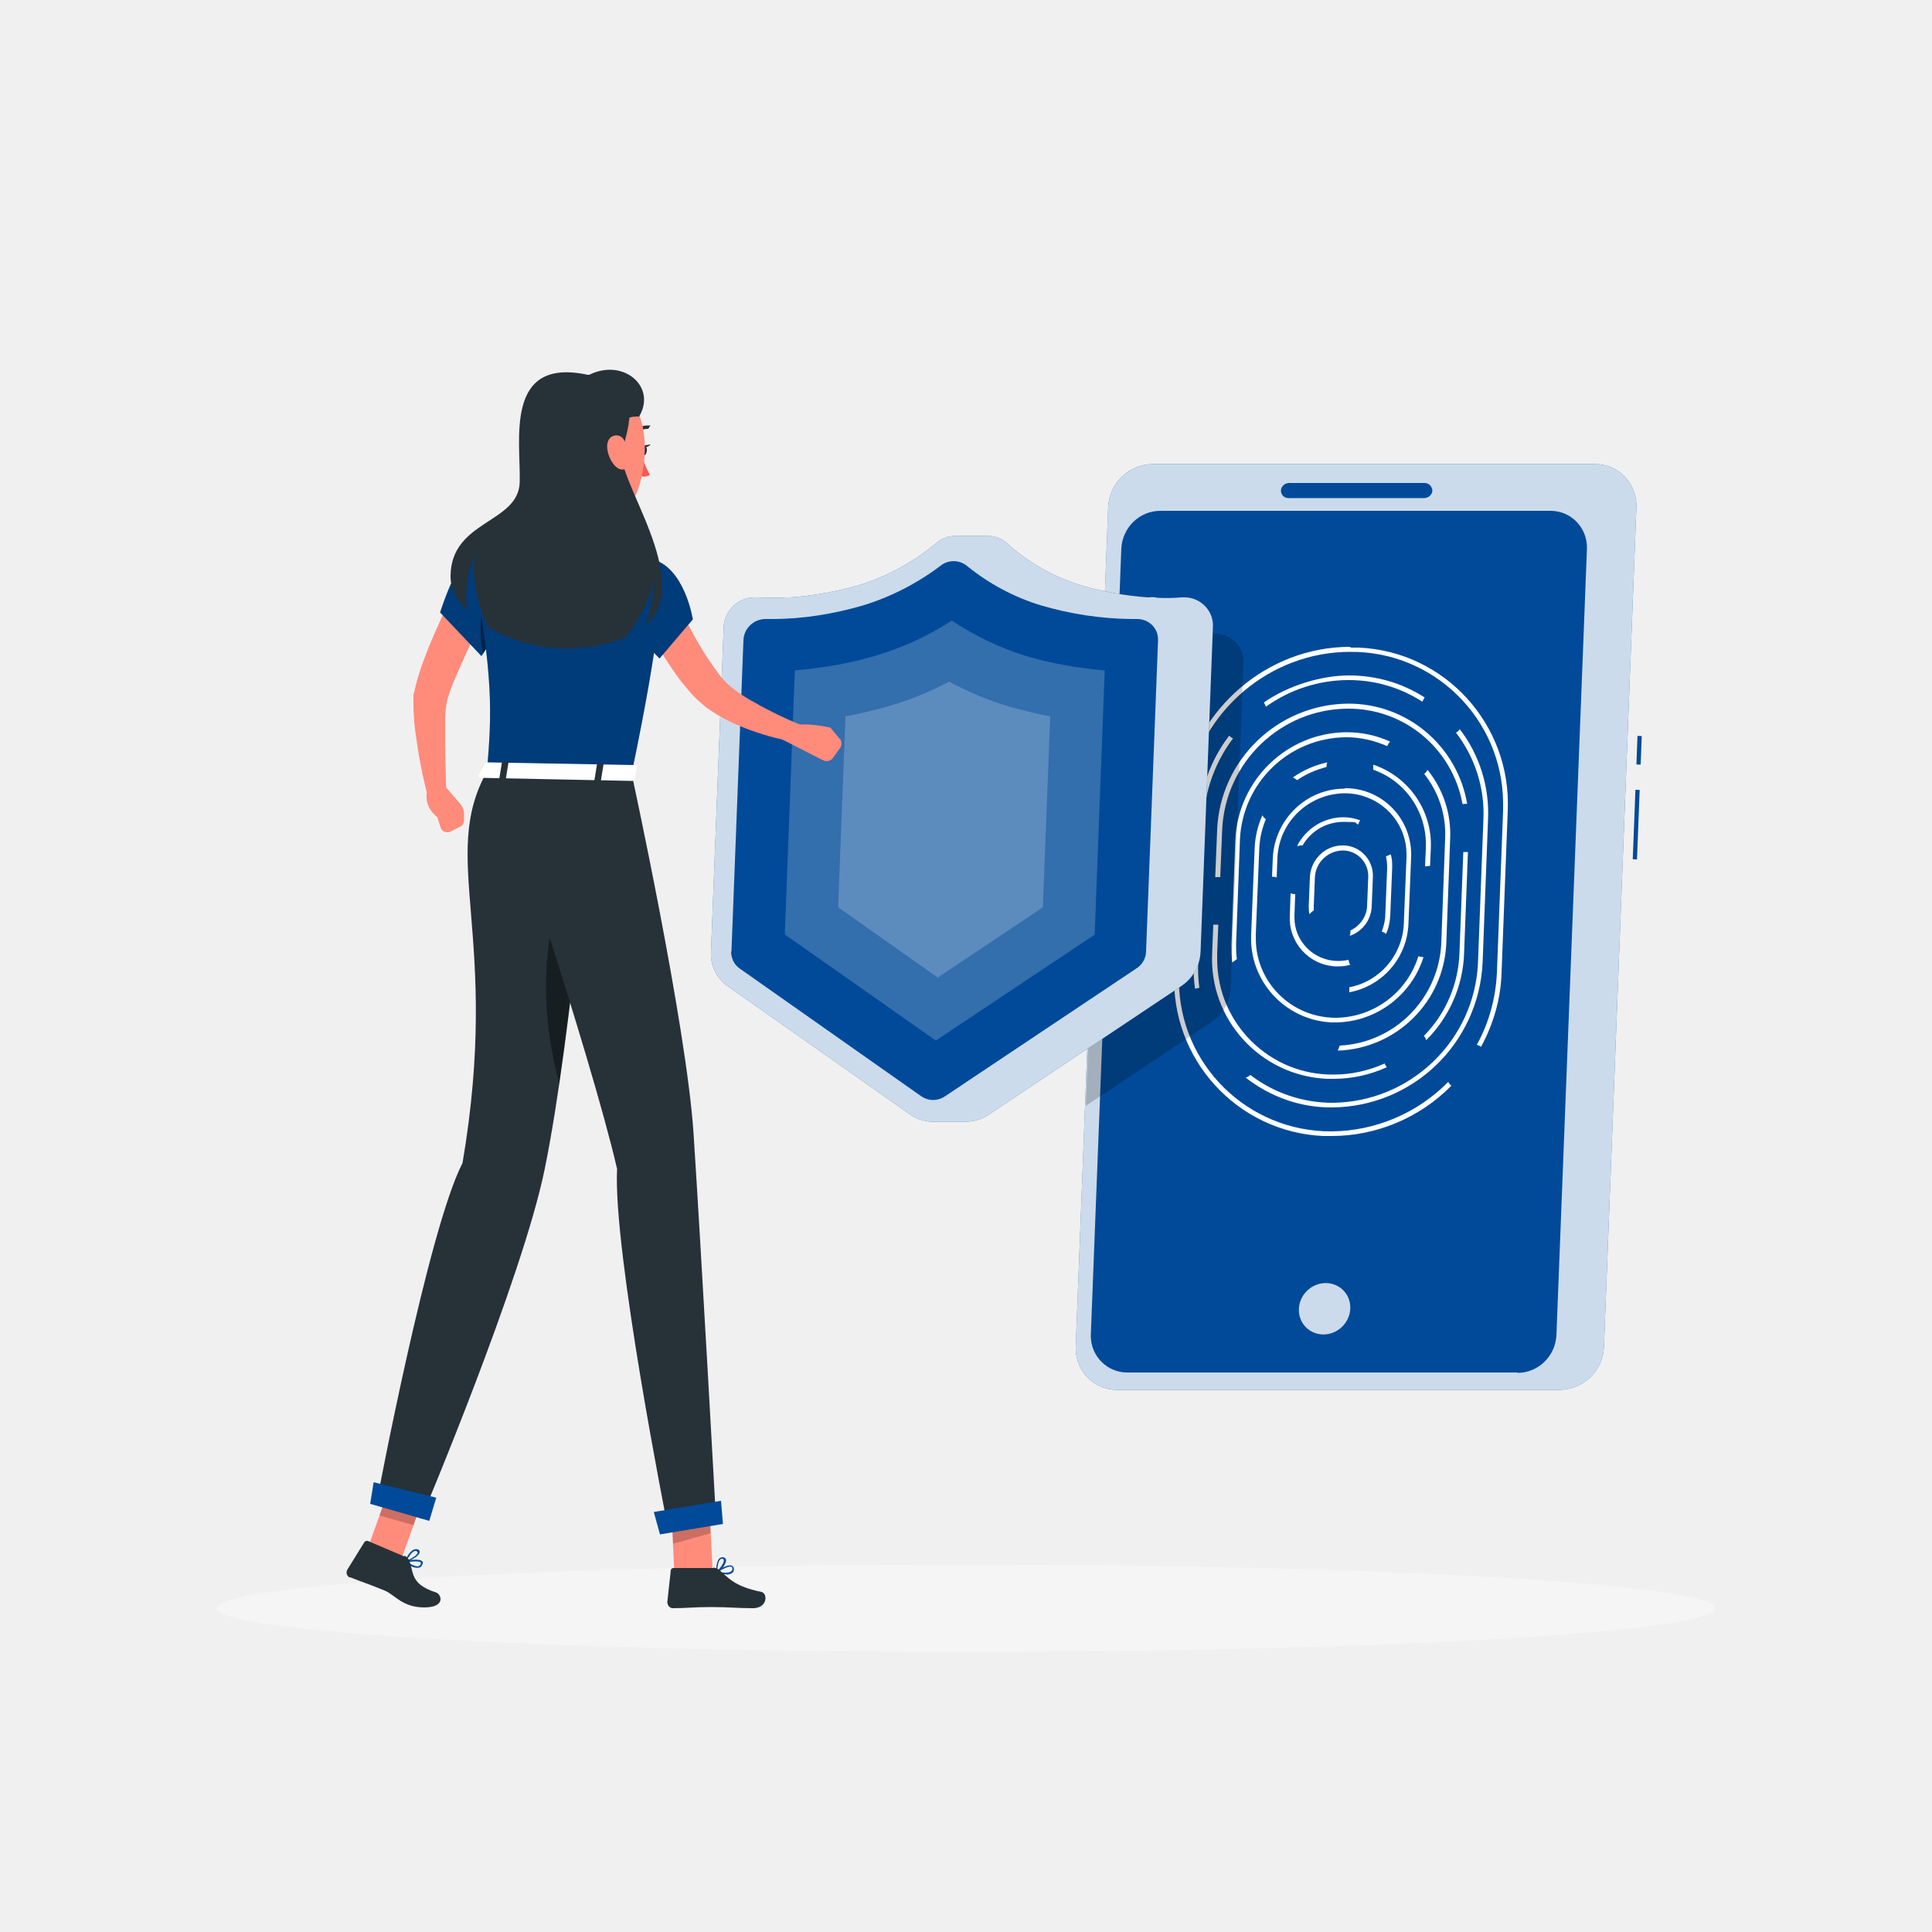
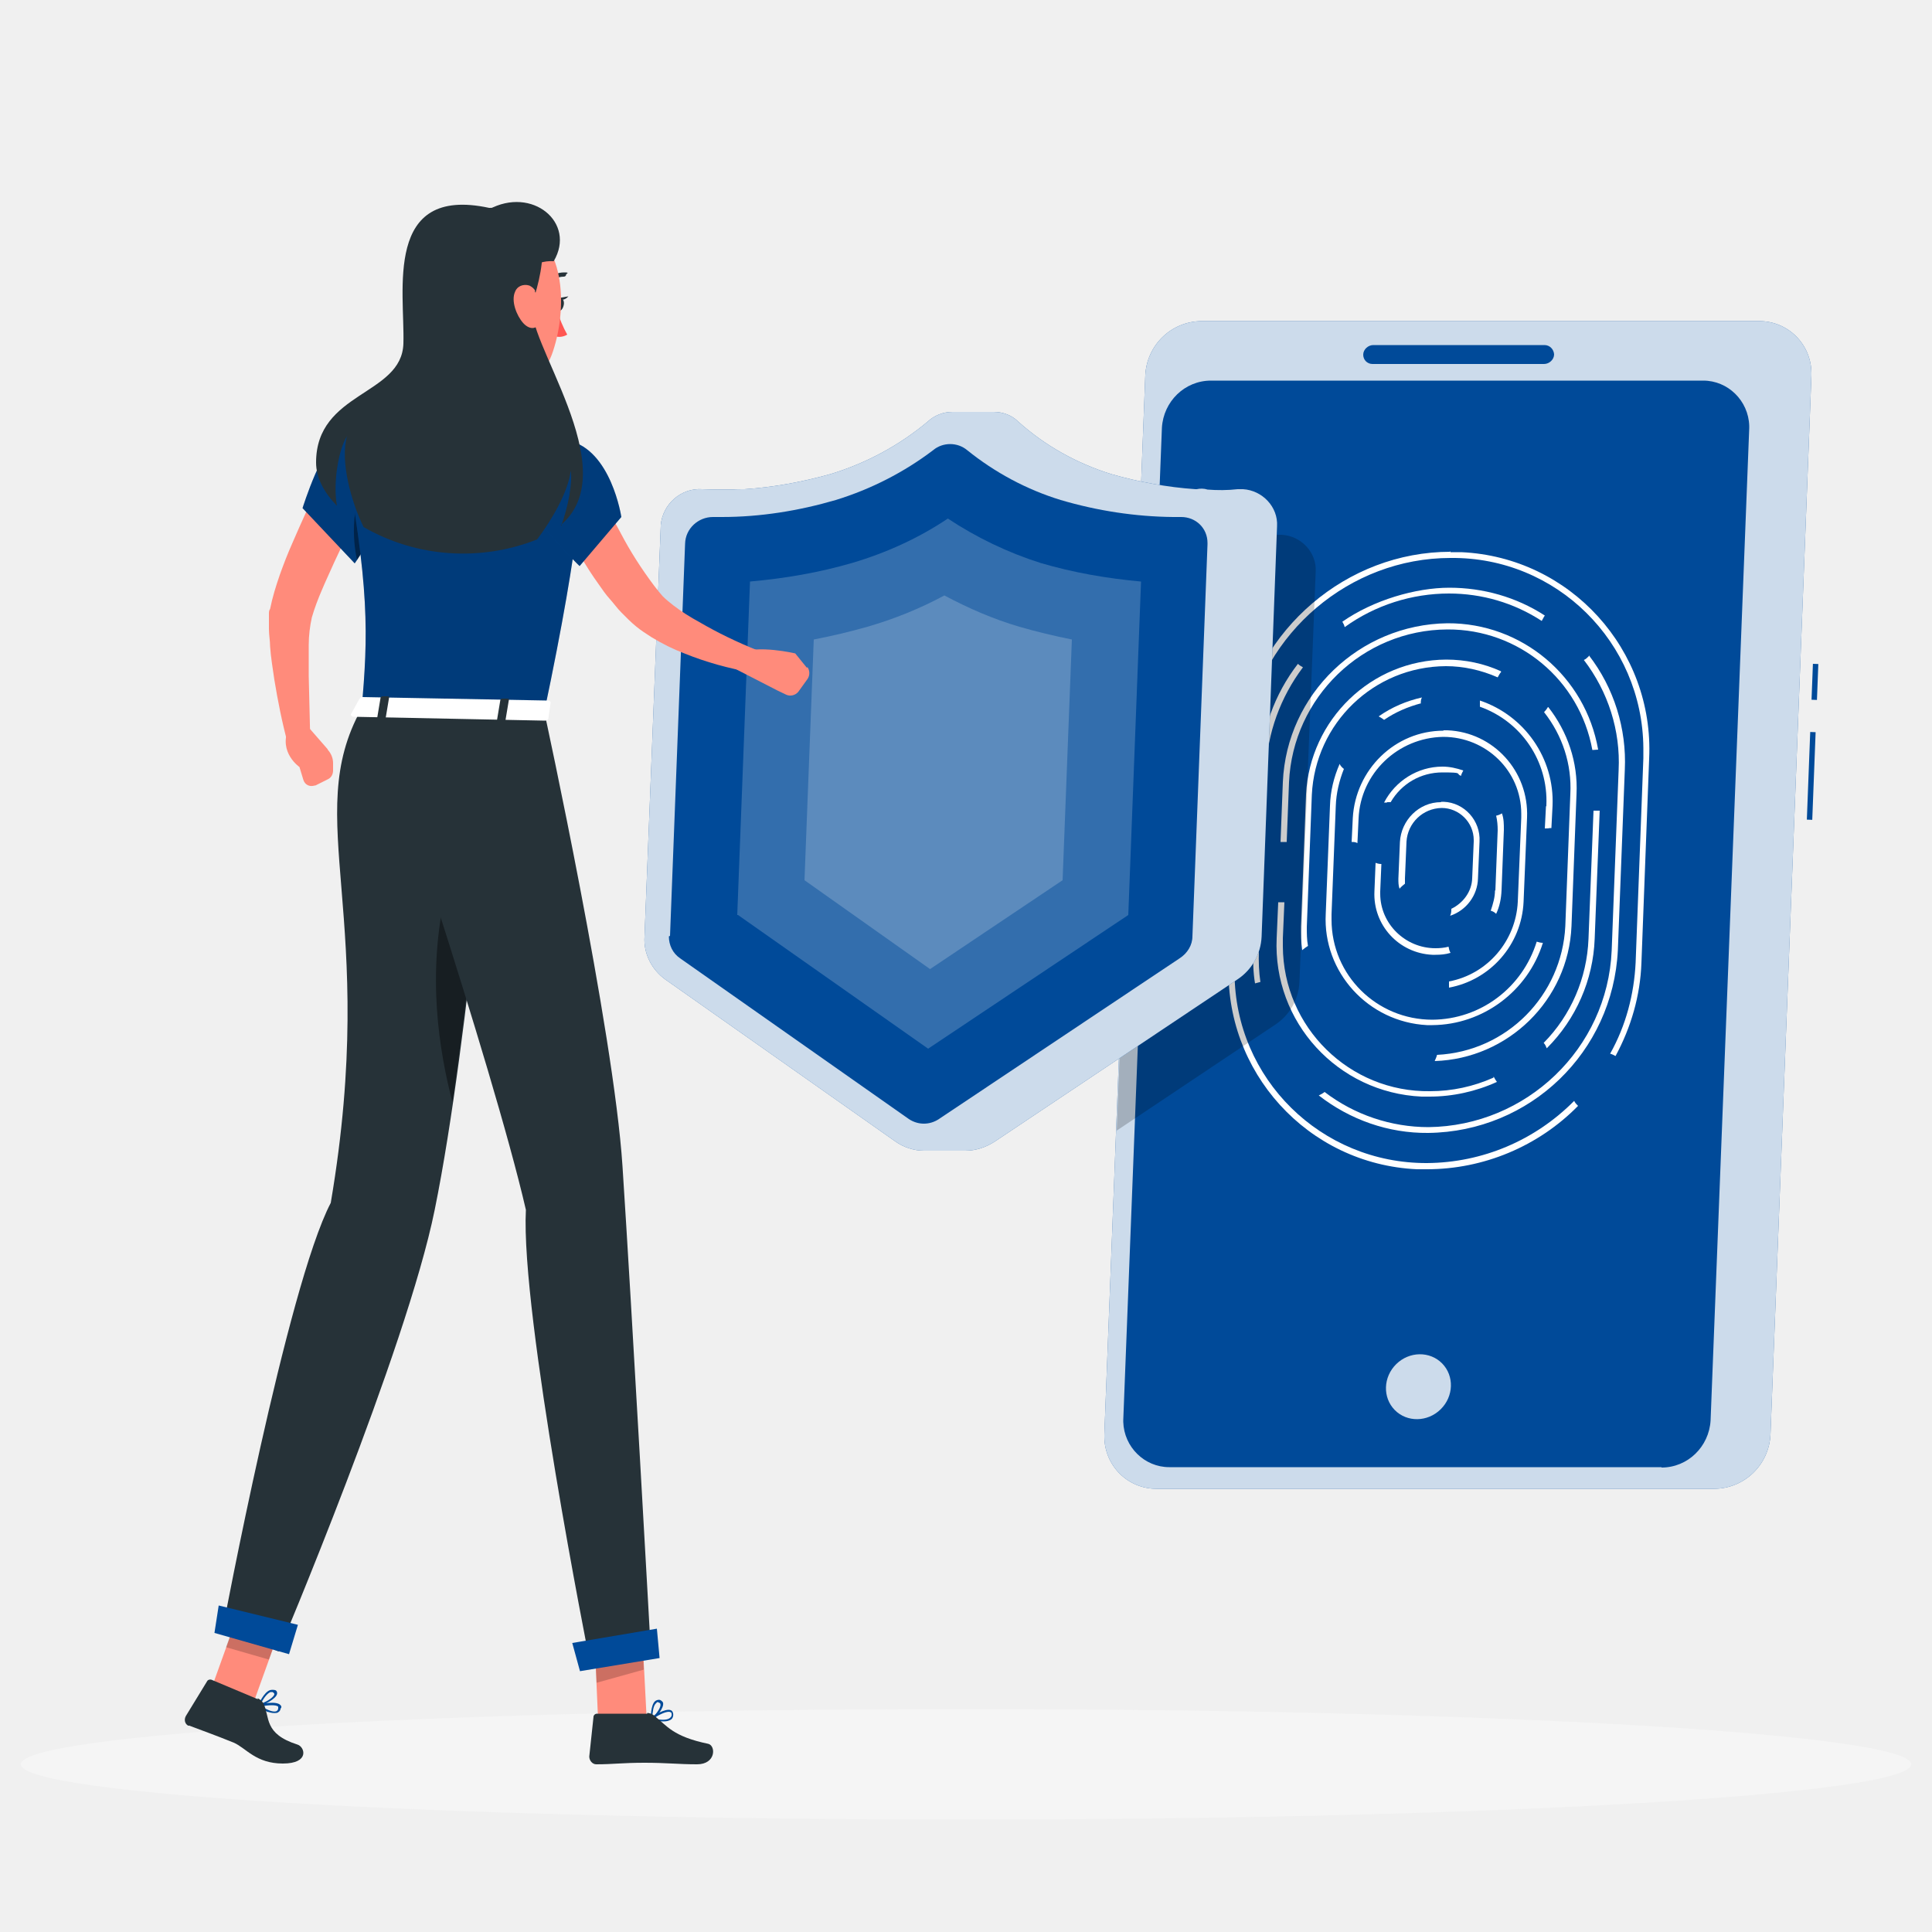
<svg xmlns="http://www.w3.org/2000/svg" id="Layer_1" version="1.1" viewBox="0 0 500 500">
  <defs>
    <style>
      .st0 {
        fill: #004a99;
      }

      .st1 {
        fill: #263238;
      }

      .st2, .st3, .st4 {
        fill: #fff;
      }

      .st5 {
        fill: #ff8b7b;
      }

      .st6 {
        opacity: .4;
      }

      .st6, .st7, .st3, .st4 {
        isolation: isolate;
      }

      .st7, .st3 {
        opacity: .2;
      }

      .st8 {
        fill: #f5f5f5;
      }

      .st9 {
        fill: #ff5652;
      }

      .st4 {
        opacity: .8;
      }
    </style>
  </defs>
  <g id="freepik--Shadow--inject-9">
-     <ellipse id="freepik--path--inject-9" class="st8" cx="250" cy="416.2" rx="193.9" ry="11.3" />
+     <ellipse id="freepik--path--inject-9" class="st8" cx="250" cy="456.6" rx="244.6" ry="14.3" />
  </g>
  <g id="freepik--Device--inject-9">
-     <path class="st0" d="M403.6,359.7h-114.5c-5.9,0-10.6-4.7-10.7-10.6v-.5l8.4-217.4c.3-6.2,5.3-11,11.5-11.1h114.5c5.9,0,10.6,4.7,10.7,10.6v.5l-8.4,217.4c-.3,6.2-5.3,11-11.5,11.1Z" />
-     <rect class="st0" x="414.5" y="212.9" width="18" height="1.1" transform="translate(193.9 628.4) rotate(-87.8)" />
-     <rect class="st0" x="420.5" y="193.6" width="7.4" height="1.1" transform="translate(213.9 610.6) rotate(-87.8)" />
-     <path class="st4" d="M403.6,359.7h-114.5c-5.9,0-10.6-4.7-10.7-10.6v-.5l8.4-217.4c.3-6.2,5.3-11,11.5-11.1h114.5c5.9,0,10.6,4.7,10.7,10.6v.5l-8.4,217.4c-.3,6.2-5.3,11-11.5,11.1Z" />
-     <path class="st0" d="M392.7,355.2h-101c-5.1,0-9.3-4.1-9.4-9.3v-.4l7.9-203.6c.3-5.4,4.7-9.7,10.1-9.7h101c5.1,0,9.3,4.1,9.4,9.3v.5l-7.9,203.6c-.3,5.4-4.7,9.7-10.1,9.7h0Z" />
-     <ellipse class="st4" cx="342.8" cy="338.7" rx="6.8" ry="6.5" transform="translate(-139.1 337.4) rotate(-44.5)" />
-     <path class="st2" d="M344.6,292.8h0c-21.7.1-39.4-17.3-39.5-39v-2.1l1.4-35.1h0c-.4,0-.8,0-1.2-.1l-1.4,35.2c-1,22.3,16.2,41.3,38.6,42.3h2.1c11.6,0,22.8-4.7,31-13-.3-.3-.6-.6-.8-1-8,8.1-18.8,12.7-30.2,12.8h0Z" />
-     <path class="st2" d="M349.4,167.4c-21.4,0-39.8,16-43.4,36.7h1.3c3.5-20,21.3-35.4,42.1-35.4,21.7-.2,39.4,17.3,39.6,39v2.1l-1.6,41.9c-.3,6.5-2,12.9-5.2,18.7.4.1.8.3,1.1.5,3.2-5.9,5.1-12.4,5.3-19.1l1.6-41.9c1-22.3-16.2-41.3-38.5-42.3h-2.2v-.2Z" />
-     <path class="st2" d="M349.1,176c6.7,0,13.3,1.9,19,5.6.2-.4.4-.8.6-1.1-5.9-3.8-12.7-5.7-19.6-5.7s-15.6,2.5-22,7c.2.4.4.7.5,1.1,6.3-4.5,13.8-6.9,21.4-6.9h.1Z" />
-     <path class="st2" d="M310.4,255.7c-.3-2.1-.4-4.3-.3-6.5l1.4-37c.3-7.6,3-15,7.6-21.1-.4-.2-.7-.4-1-.7-4.8,6.3-7.5,13.8-7.8,21.7l-1.4,37c0,2.3,0,4.5.4,6.8.4-.1.8-.2,1.2-.3h-.1Z" />
-     <path class="st2" d="M377.8,188.8c-.3.3-.6.6-1,.8,5,6.5,7.5,14.5,7.1,22.6l-1.4,37c-.9,20.1-17.5,36-37.6,36.2h0c-7.7,0-15.2-2.5-21.3-7.2-.4.3-.7.5-1.2.7,6.4,5,14.3,7.8,22.4,7.7,20.9-.2,37.9-16.6,38.9-37.5l1.4-37c.4-8.4-2.2-16.8-7.4-23.5v.2Z" />
-     <path class="st2" d="M315.8,226.9l.5-12.2c.8-17.4,15.1-31.2,32.5-31.3,14.6-.1,27.1,10.3,29.7,24.7.4,0,.8-.1,1.2-.1h0c-2.6-15-15.6-26-30.9-25.9-18.1.2-33,14.5-33.8,32.6l-.5,12.3h1.3,0Z" />
-     <path class="st2" d="M358.2,275.3c-4.1,1.8-8.5,2.8-13,2.8-16.5.2-30.1-13.1-30.2-29.7v-1.7l.3-7.4h-1.3l-.3,7.4c-.8,17.2,12.5,31.7,29.7,32.5h1.7c4.7,0,9.4-1,13.8-3-.2-.3-.5-.7-.6-1h-.1Z" />
-     <path class="st2" d="M379.2,220.5h-.5l-1,26.3c-.3,8-3.6,15.6-9.2,21.3.3.3.5.7.6,1.1,6-6,9.5-14,9.8-22.4l1-26.3h-.7,0Z" />
-     <path class="st2" d="M359.7,191.9c-3.5-1.6-7.3-2.4-11.2-2.4-15.4.1-28,12.3-28.8,27.7l-1,27.1c0,1.6,0,3.2.2,4.8.4-.3.8-.6,1.2-.9-.2-1.3-.2-2.6-.2-3.9l1-27.1c.7-14.7,12.7-26.3,27.5-26.4,3.6,0,7.2.8,10.6,2.3.2-.4.4-.8.7-1.1h0Z" />
-     <path class="st2" d="M369.4,199.3c-.2.4-.5.7-.8,1,3.8,4.8,5.7,10.7,5.4,16.8l-1,27.1c-.7,14.2-12,25.7-26.3,26.4-.1.4-.3.9-.5,1.3,15.1-.5,27.4-12.5,28.1-27.7l1-27.1c.3-6.5-1.8-12.8-5.8-17.8h-.1Z" />
-     <path class="st2" d="M343.3,198.6c0-.4,0-.9.2-1.3-3.2.7-6.2,2-8.9,3.9.4.2.7.4,1.1.7,2.3-1.6,4.9-2.7,7.6-3.4h0Z" />
-     <path class="st2" d="M367.1,247.4c-2.9,9.4-11.5,15.9-21.4,16-11.4,0-20.7-9.1-20.7-20.5v-1.1l.9-22.2c.1-2.6.7-5.2,1.7-7.6-.4-.3-.7-.6-.9-1-1.2,2.7-1.9,5.6-2,8.6l-.9,22.2c-.6,12,8.7,22.2,20.8,22.8h1.1c10.4-.1,19.6-7,22.7-16.9-.4,0-.8-.1-1.3-.2h0Z" />
-     <path class="st2" d="M369,219.6l-.2,4.6c.3,0,.7,0,1-.1h.3l.2-4.6c.4-9.7-5.7-18.5-14.9-21.6v1.3c8.5,3,14,11.2,13.6,20.2v.2Z" />
-     <path class="st2" d="M348,204.1c-10,0-18.1,8-18.6,17.9l-.2,4.9c.4,0,.8,0,1.2.2l.2-5.1c.4-9.3,8.1-16.6,17.4-16.7,8.8,0,16,7,16,15.8v.8l-.7,17.3c-.4,8-6.2,14.8-14.1,16.3v1.3c8.6-1.6,14.9-8.9,15.3-17.6l.7-17.3c.4-9.5-6.9-17.5-16.3-17.9h-.9Z" />
-     <path class="st2" d="M336.3,218.8h.8c2.2-3.8,6.2-6.1,10.6-6.1s2.6.2,3.8.7c.1-.4.3-.8.5-1.1-1.4-.5-2.8-.8-4.3-.8-5.1,0-9.7,2.9-12,7.4h.6Z" />
-     <path class="st2" d="M358.5,236.9c0,1.4-.4,2.8-.9,4.2.4.1.8.3,1.1.6.7-1.5,1-3.1,1.1-4.8l.5-12.4c0-1.2,0-2.3-.4-3.4-.4.2-.8.4-1.2.5.2,1,.3,2,.3,3l-.5,12.4h0Z" />
-     <path class="st2" d="M349,248.4c-.9.2-1.8.3-2.7.3-6.2,0-11.3-5-11.3-11.2v-.5l.2-5.6c-.4,0-.8-.1-1.2-.2l-.2,5.9c-.3,6.9,5,12.7,11.9,13h.6c1,0,2.1-.1,3.1-.4-.2-.4-.3-.8-.4-1.2h0Z" />
-     <path class="st2" d="M347.4,218.8c-4.5,0-8.2,3.7-8.4,8.2l-.3,7.5c0,.7,0,1.4.2,2.1.3-.4.7-.7,1.1-1v-1.1l.3-7.5c.2-3.8,3.3-6.8,7.2-6.9,3.6,0,6.6,2.9,6.6,6.6v.3l-.3,7.5c-.1,2.7-1.8,5.1-4.3,6.3,0,.5,0,.9-.2,1.4,3.3-1.1,5.6-4.2,5.7-7.7l.3-7.5c.2-4.3-3.1-8-7.4-8.2h-.5Z" />
-     <path class="st0" d="M368.5,128.9h-35.1c-1.1,0-1.9-.9-1.9-1.9h0c0-1.1,1-2,2.1-2h35.1c1.1,0,1.9.9,2,1.9h0c0,1.1-1,2-2.1,2h-.1Z" />
+     <path class="st0" d="M443.7,385.3h-144.4c-7.4,0-13.4-5.9-13.5-13.4v-.6l10.6-274.2c.4-7.8,6.7-13.9,14.5-14h144.4c7.4,0,13.4,5.9,13.5,13.4v.6l-10.6,274.2c-.4,7.8-6.7,13.9-14.5,14Z" />
+     <rect class="st0" x="457.4" y="200.1" width="22.7" height="1.4" transform="translate(250.1 661.5) rotate(-87.8)" />
+     <rect class="st0" x="465.1" y="175.8" width="9.3" height="1.4" transform="translate(275.3 639.1) rotate(-87.8)" />
+     <path class="st4" d="M443.7,385.3h-144.4c-7.4,0-13.4-5.9-13.5-13.4v-.6l10.6-274.2c.4-7.8,6.7-13.9,14.5-14h144.4c7.4,0,13.4,5.9,13.5,13.4v.6l-10.6,274.2c-.4,7.8-6.7,13.9-14.5,14Z" />
+     <path class="st0" d="M430,379.7h-127.4c-6.4,0-11.7-5.2-11.9-11.7v-.5l10-256.8c.4-6.8,5.9-12.2,12.7-12.2h127.4c6.4,0,11.7,5.2,11.9,11.7v.6l-10,256.8c-.4,6.8-5.9,12.2-12.7,12.2h0Z" />
+     <ellipse class="st4" cx="367.1" cy="358.9" rx="8.6" ry="8.2" transform="translate(-146.3 360.2) rotate(-44.5)" />
+     <path class="st2" d="M369.3,301h0c-27.4.1-49.7-21.8-49.8-49.2v-2.6l1.8-44.3h0c-.5,0-1,0-1.5-.1l-1.8,44.4c-1.3,28.1,20.4,52.1,48.7,53.4h2.6c14.6,0,28.8-5.9,39.1-16.4-.4-.4-.8-.8-1-1.3-10.1,10.2-23.7,16-38.1,16.1h0Z" />
+     <path class="st2" d="M375.4,142.8c-27,0-50.2,20.2-54.7,46.3h1.6c4.4-25.2,26.9-44.7,53.1-44.7,27.4-.3,49.7,21.8,49.9,49.2v2.6l-2,52.9c-.4,8.2-2.5,16.3-6.6,23.6.5.1,1,.4,1.4.6,4-7.4,6.4-15.6,6.7-24.1l2-52.9c1.3-28.1-20.4-52.1-48.6-53.4h-2.8v-.3h-.1Z" />
+     <path class="st2" d="M375,153.6c8.5,0,16.8,2.4,24,7.1.3-.5.5-1,.8-1.4-7.4-4.8-16-7.2-24.7-7.2s-19.7,3.2-27.7,8.8c.3.5.5.9.6,1.4,7.9-5.7,17.4-8.7,27-8.7h.1Z" />
+     <path class="st2" d="M326.2,254.2c-.4-2.6-.5-5.4-.4-8.2l1.8-46.7c.4-9.6,3.8-18.9,9.6-26.6-.5-.3-.9-.5-1.3-.9-6.1,7.9-9.5,17.4-9.8,27.4l-1.8,46.7c0,2.9,0,5.7.5,8.6.5-.1,1-.3,1.5-.4h-.1Z" />
+     <path class="st2" d="M411.2,169.8c-.4.4-.8.8-1.3,1,6.3,8.2,9.5,18.3,9,28.5l-1.8,46.7c-1.1,25.4-22.1,45.4-47.4,45.7h0c-9.7,0-19.2-3.2-26.9-9.1-.5.4-.9.6-1.5.9,8.1,6.3,18,9.8,28.3,9.7,26.4-.3,47.8-20.9,49.1-47.3l1.8-46.7c.5-10.6-2.8-21.2-9.3-29.6v.3h.1Z" />
+     <path class="st2" d="M333,217.8l.6-15.4c1-21.9,19-39.4,41-39.5,18.4-.1,34.2,13,37.5,31.2.5,0,1-.1,1.5-.1h0c-3.3-18.9-19.7-32.8-39-32.7-22.8.3-41.6,18.3-42.6,41.1l-.6,15.5h1.6,0Z" />
+     <path class="st2" d="M386.5,278.9c-5.2,2.3-10.7,3.5-16.4,3.5-20.8.3-38-16.5-38.1-37.5v-2.1l.4-9.3h-1.6l-.4,9.3c-1,21.7,15.8,40,37.5,41h2.1c5.9,0,11.9-1.3,17.4-3.8-.3-.4-.6-.9-.8-1.3h-.1Z" />
+     <path class="st2" d="M413,209.8h-.6l-1.3,33.2c-.4,10.1-4.5,19.7-11.6,26.9.4.4.6.9.8,1.4,7.6-7.6,12-17.7,12.4-28.3l1.3-33.2h-.9,0Z" />
+     <path class="st2" d="M388.4,173.7c-4.4-2-9.2-3-14.1-3-19.4.1-35.3,15.5-36.3,34.9l-1.3,34.2c0,2,0,4,.3,6.1.5-.4,1-.8,1.5-1.1-.3-1.6-.3-3.3-.3-4.9l1.3-34.2c.9-18.5,16-33.2,34.7-33.3,4.5,0,9.1,1,13.4,2.9.3-.5.5-1,.9-1.4h0Z" />
+     <path class="st2" d="M400.6,183c-.3.5-.6.9-1,1.3,4.8,6.1,7.2,13.5,6.8,21.2l-1.3,34.2c-.9,17.9-15.1,32.4-33.2,33.3-.1.5-.4,1.1-.6,1.6,19-.6,34.6-15.8,35.4-34.9l1.3-34.2c.4-8.2-2.3-16.1-7.3-22.5h-.1Z" />
+     <path class="st2" d="M367.7,182.1c0-.5,0-1.1.3-1.6-4,.9-7.8,2.5-11.2,4.9.5.3.9.5,1.4.9,2.9-2,6.2-3.4,9.6-4.3h0Z" />
+     <path class="st2" d="M397.7,243.7c-3.7,11.9-14.5,20.1-27,20.2-14.4,0-26.1-11.5-26.1-25.9v-1.4l1.1-28c.1-3.3.9-6.6,2.1-9.6-.5-.4-.9-.8-1.1-1.3-1.5,3.4-2.4,7.1-2.5,10.8l-1.1,28c-.8,15.1,11,28,26.2,28.8h1.4c13.1-.1,24.7-8.8,28.6-21.3-.5,0-1-.1-1.6-.3h0Z" />
+     <path class="st2" d="M400.1,208.6l-.3,5.8c.4,0,.9,0,1.3-.1h.4l.3-5.8c.5-12.2-7.2-23.3-18.8-27.2v1.6c10.7,3.8,17.7,14.1,17.2,25.5v.3h0Z" />
+     <path class="st2" d="M373.6,189.1c-12.6,0-22.8,10.1-23.5,22.6l-.3,6.2c.5,0,1,0,1.5.3l.3-6.4c.5-11.7,10.2-20.9,21.9-21.1,11.1,0,20.2,8.8,20.2,19.9v1l-.9,21.8c-.5,10.1-7.8,18.7-17.8,20.6v1.6c10.8-2,18.8-11.2,19.3-22.2l.9-21.8c.5-12-8.7-22.1-20.6-22.6h-1.1Z" />
+     <path class="st2" d="M358.9,207.6h1c2.8-4.8,7.8-7.7,13.4-7.7s3.3.3,4.8.9c.1-.5.4-1,.6-1.4-1.8-.6-3.5-1-5.4-1-6.4,0-12.2,3.7-15.1,9.3h.8Z" />
+     <path class="st2" d="M386.9,230.4c0,1.8-.5,3.5-1.1,5.3.5.1,1,.4,1.4.8.9-1.9,1.3-3.9,1.4-6.1l.6-15.6c0-1.5,0-2.9-.5-4.3-.5.3-1,.5-1.5.6.3,1.3.4,2.5.4,3.8l-.6,15.6h0Z" />
+     <path class="st2" d="M374.9,245c-1.1.3-2.3.4-3.4.4-7.8,0-14.3-6.3-14.3-14.1v-.6l.3-7.1c-.5,0-1-.1-1.5-.3l-.3,7.4c-.4,8.7,6.3,16,15,16.4h.8c1.3,0,2.6-.1,3.9-.5-.3-.5-.4-1-.5-1.5h0Z" />
+     <path class="st2" d="M372.9,207.6c-5.7,0-10.3,4.7-10.6,10.3l-.4,9.5c0,.9,0,1.8.3,2.6.4-.5.9-.9,1.4-1.3v-1.4l.4-9.5c.3-4.8,4.2-8.6,9.1-8.7,4.5,0,8.3,3.7,8.3,8.3v.4l-.4,9.5c-.1,3.4-2.3,6.4-5.4,7.9,0,.6,0,1.1-.3,1.8,4.2-1.4,7.1-5.3,7.2-9.7l.4-9.5c.3-5.4-3.9-10.1-9.3-10.3h-.6Z" />
+     <path class="st0" d="M399.5,94.2h-44.3c-1.4,0-2.4-1.1-2.4-2.4h0c0-1.4,1.3-2.5,2.6-2.5h44.3c1.4,0,2.4,1.1,2.5,2.4h0c0,1.4-1.3,2.5-2.6,2.5h-.1Z" />
  </g>
  <g id="freepik--Shield--inject-9">
-     <path class="st7" d="M313.6,164c-2.1.2-4.2.2-6.2.1-.7-.2-1.5-.2-2.2-.1h-.2c-5.9-.4-11.7-1.5-17.3-3.1-.6-.2-1.2-.4-1.8-.6l-4.9,125.9,32.5-21.7c3-2,4.8-5.2,5-8.8l3.3-84.1c.2-4-2.9-7.4-7-7.6h-1.2Z" />
-     <path class="st0" d="M305.7,154.6c-2.1.2-4.2.2-6.2.1-.7-.2-1.5-.2-2.2-.1h-.2c-5.9-.4-11.7-1.5-17.3-3.1-7.1-2.2-13.6-5.9-19.1-10.8-1.3-1.3-3.1-2-5-2h-8.5c-1.9,0-3.7.7-5.1,2-5.9,4.9-12.7,8.6-20,10.8-5.7,1.6-11.6,2.7-17.6,3.1h-.2c-.8,0-1.5,0-2.2.1-2.1,0-4.2,0-6.2-.1-4.4-.3-8.2,3-8.6,7.4v.2l-3.3,84.2c-.2,3.5,1.5,6.8,4.3,8.8l47.2,33.2c1.7,1.2,3.8,1.9,5.9,1.9h8.5c2.2,0,4.3-.7,6.1-1.9l49.7-33.2c3-2,4.8-5.2,5-8.8l3.2-84.2c.2-4-3-7.4-7-7.6h-1.2Z" />
-     <path class="st4" d="M305.7,154.6c-2.1.2-4.2.2-6.2.1-.7-.2-1.5-.2-2.2-.1h-.2c-5.9-.4-11.7-1.5-17.3-3.1-7.1-2.2-13.6-5.9-19.1-10.8-1.3-1.3-3.1-2-5-2h-8.5c-1.9,0-3.7.7-5.1,2-5.9,4.9-12.7,8.6-20,10.8-5.7,1.6-11.6,2.7-17.6,3.1h-.2c-.8,0-1.5,0-2.2.1-2.1,0-4.2,0-6.2-.1-4.4-.3-8.2,3-8.6,7.4v.2l-3.3,84.2c-.2,3.5,1.5,6.8,4.3,8.8l47.2,33.2c1.7,1.2,3.8,1.9,5.9,1.9h8.5c2.2,0,4.3-.7,6.1-1.9l49.7-33.2c3-2,4.8-5.2,5-8.8l3.2-84.2c.2-4-3-7.4-7-7.6h-1.2Z" />
-     <path class="st0" d="M189.3,246.2l3.1-80.5c.1-3.1,2.7-5.5,5.7-5.5h1.8c7.9,0,15.8-1.3,23.4-3.5,7.2-2.2,14-5.7,20-10.2,2-1.7,5-1.7,7,0,5.7,4.6,12.2,8.1,19.2,10.2,7.5,2.2,15.3,3.4,23.1,3.5h1.7c3,0,5.4,2.3,5.4,5.3v.3l-3.1,80.4c0,1.8-1,3.5-2.6,4.5l-49.4,33c-1.9,1.3-4.3,1.3-6.2,0l-46.9-33c-1.5-1-2.3-2.7-2.3-4.5h.1Z" />
-     <path class="st3" d="M203.1,241.9l2.6-68.4c7.1-.6,14.1-1.8,20.9-3.8,7-2.1,13.6-5.1,19.7-9.1,5.9,3.9,12.3,7,19,9.1,6.7,2,13.6,3.2,20.6,3.8l-2.6,68.4-41.1,27.4-39-27.4h0Z" />
-     <path class="st3" d="M216.9,234.8l1.9-49.4c3.7-.7,7.4-1.6,11-2.6,5.5-1.6,10.8-3.7,15.8-6.4,4.9,2.6,10,4.8,15.4,6.4,3.6,1,7.2,1.9,10.8,2.6l-1.9,49.4-27.2,18.2-25.8-18.2h0Z" />
+     <path class="st7" d="M330.2,138.5c-2.6.3-5.3.3-7.8.1-.9-.3-1.9-.3-2.8-.1h-.3c-7.4-.5-14.8-1.9-21.8-3.9-.8-.3-1.5-.5-2.3-.8l-6.2,158.8,41-27.4c3.8-2.5,6.1-6.6,6.3-11.1l4.2-106.1c.3-5-3.7-9.3-8.8-9.6h-1.5,0Z" />
+     <path class="st0" d="M320.3,126.6c-2.6.3-5.3.3-7.8.1-.9-.3-1.9-.3-2.8-.1h-.3c-7.4-.5-14.8-1.9-21.8-3.9-9-2.8-17.2-7.4-24.1-13.6-1.6-1.6-3.9-2.5-6.3-2.5h-10.7c-2.4,0-4.7.9-6.4,2.5-7.4,6.2-16,10.8-25.2,13.6-7.2,2-14.6,3.4-22.2,3.9h-.3c-1,0-1.9,0-2.8.1-2.6,0-5.3,0-7.8-.1-5.5-.4-10.3,3.8-10.8,9.3v.3l-4.2,106.2c-.3,4.4,1.9,8.6,5.4,11.1l59.5,41.9c2.1,1.5,4.8,2.4,7.4,2.4h10.7c2.8,0,5.4-.9,7.7-2.4l62.7-41.9c3.8-2.5,6.1-6.6,6.3-11.1l4-106.2c.3-5-3.8-9.3-8.8-9.6h-1.5,0Z" />
+     <path class="st4" d="M320.3,126.6c-2.6.3-5.3.3-7.8.1-.9-.3-1.9-.3-2.8-.1h-.3c-7.4-.5-14.8-1.9-21.8-3.9-9-2.8-17.2-7.4-24.1-13.6-1.6-1.6-3.9-2.5-6.3-2.5h-10.7c-2.4,0-4.7.9-6.4,2.5-7.4,6.2-16,10.8-25.2,13.6-7.2,2-14.6,3.4-22.2,3.9h-.3c-1,0-1.9,0-2.8.1-2.6,0-5.3,0-7.8-.1-5.5-.4-10.3,3.8-10.8,9.3v.3l-4.2,106.2c-.3,4.4,1.9,8.6,5.4,11.1l59.5,41.9c2.1,1.5,4.8,2.4,7.4,2.4h10.7c2.8,0,5.4-.9,7.7-2.4l62.7-41.9c3.8-2.5,6.1-6.6,6.3-11.1l4-106.2c.3-5-3.8-9.3-8.8-9.6h-1.5,0Z" />
+     <path class="st0" d="M173.4,242.2l3.9-101.5c.1-3.9,3.4-6.9,7.2-6.9h2.3c10,0,19.9-1.6,29.5-4.4,9.1-2.8,17.7-7.2,25.2-12.9,2.5-2.1,6.3-2.1,8.8,0,7.2,5.8,15.4,10.2,24.2,12.9,9.5,2.8,19.3,4.3,29.1,4.4h2.1c3.8,0,6.8,2.9,6.8,6.7v.4l-3.9,101.4c0,2.3-1.3,4.4-3.3,5.7l-62.3,41.6c-2.4,1.6-5.4,1.6-7.8,0l-59.2-41.6c-1.9-1.3-2.9-3.4-2.9-5.7h.1Z" />
+     <path class="st3" d="M190.8,236.8l3.3-86.3c9-.8,17.8-2.3,26.4-4.8,8.8-2.6,17.2-6.4,24.8-11.5,7.4,4.9,15.5,8.8,24,11.5,8.5,2.5,17.2,4,26,4.8l-3.3,86.3-51.8,34.6-49.2-34.6h-.1Z" />
+     <path class="st3" d="M208.2,227.8l2.4-62.3c4.7-.9,9.3-2,13.9-3.3,6.9-2,13.6-4.7,19.9-8.1,6.2,3.3,12.6,6.1,19.4,8.1,4.5,1.3,9.1,2.4,13.6,3.3l-2.4,62.3-34.3,23-32.5-23h0Z" />
  </g>
  <g id="freepik--Character--inject-9">
-     <path class="st5" d="M126.1,157.6c-1.9,3.9-3.8,7.9-5.6,11.8-.9,2-1.8,4-2.6,5.9-.8,1.8-1.5,3.7-2.1,5.6-.4,1.8-.6,3.7-.6,5.6v6.4l.3,13.2-4.6.7c-1.2-4.4-2.1-8.8-2.8-13.2-.3-2.2-.7-4.5-.9-6.8,0-1.2-.2-2.3-.2-3.6v-2c0-.3,0-.7,0-1.1s0-.7.2-1c.5-2.4,1.2-4.7,2-7,.8-2.2,1.6-4.3,2.5-6.4,1.8-4.2,3.6-8.2,5.7-12.3l8.5,4.2h0Z" />
-     <path class="st5" d="M119,207.9l-3.8-4.4-4.3.2c-2,4.8,2.3,7.8,2.3,7.8l.8,2.6c.3,1,1.3,1.5,2.3,1.2,0,0,.2,0,.3-.1l2.4-1.2c.7-.3,1.1-1,1.1-1.8v-1.5c0-1-.4-2-1.1-2.8Z" />
-     <path class="st0" d="M106.8,405.5c-.7-.3-1.4-.7-2.1-1.2,0,0,0-.1,0-.2,0,0,0-.2.2-.2.4,0,3.6-.7,4.4.2.2.2.2.5,0,.7,0,.4-.4.8-.8.9-.6.1-1.2,0-1.8-.2h0ZM105.4,404.2c1.3.9,2.4,1.3,3,1.1.3-.1.5-.4.5-.6v-.3c-.4-.5-2.2-.3-3.5-.1h0Z" />
-     <path class="st0" d="M104.8,404.3h0v-.3c0-.1,1.1-2.6,2.4-3,.3-.1.7-.1,1,0s.5.5.4.8c-.2,1-2.6,2.2-3.6,2.4h-.2ZM107.8,401.4h-.5c-.8.3-1.6,1.6-2,2.4,1.1-.3,2.6-1.3,2.8-1.9,0-.1,0-.2-.2-.4h-.1Z" />
-     <path class="st5" d="M141.3,121.6c.8,5.5,2.7,17.4-1.3,21,0,0,1.2,5.6,11.4,5.8,11.2.2,5.6-5.4,5.6-5.4-6-1.6-5.7-6.1-4.4-10.3l-11.3-11h0Z" />
-     <path class="st1" d="M164.2,112.5h-.2c-.2-.3-.2-.5,0-.7.9-1.1,2.2-1.7,3.6-1.7s.4.2.4.5h0c0,.2-.2.4-.5.4h0c-1.1,0-2.2.5-2.9,1.4-.1,0-.3.2-.5,0h0Z" />
-     <path class="st9" d="M166.2,117.9c.4,1.8,1.1,3.4,2,5-.8.5-1.8.6-2.7.2l.7-5.2Z" />
-     <path class="st1" d="M165.7,116.6c0,.7.2,1.4.7,1.4s.9-.5,1-1.3-.2-1.4-.7-1.4-.9.5-1,1.3Z" />
-     <path class="st1" d="M166.6,115.3l1.8-.3s-1.1,1.3-1.8.3Z" />
-     <polygon class="st5" points="174.6 409.1 184.4 406 183.4 386.2 173.7 389.3 174.6 409.1" />
-     <polygon class="st5" points="94.7 402 103.5 404.5 110.8 384.2 102 381.7 94.7 402" />
-     <path class="st1" d="M104.6,402.8l-9.4-4c-.3-.1-.7,0-.9.3l-4.4,7.1c-.4.7-.2,1.6.5,2h.2c3.3,1.3,5,1.8,9.1,3.5,2.5,1.1,4.5,4.3,10.1,4.3s4.5-3.4,3-3.9c-7-2.2-5.6-5.6-7-8.4-.2-.5-.7-.9-1.2-1.1v.2Z" />
-     <path class="st0" d="M187.9,407.4c-.8,0-1.6-.1-2.4-.3,0,0-.2,0-.2-.2v-.2c.3-.2,3-2,4.1-1.5.2.1.4.3.5.6.1.4,0,.9-.3,1.2-.5.4-1.1.5-1.7.5h0ZM186,406.8c1.6.3,2.8.3,3.3-.2.2-.2.3-.5.2-.8,0-.1,0-.2-.2-.3-.6-.3-2.2.5-3.3,1.2h0Z" />
-     <path class="st0" d="M185.5,407.1h-.1s-.1-.1-.1-.2,0-2.8.9-3.6c.2-.2.6-.3.9-.3s.7.3.8.6c.2,1-1.4,3-2.2,3.5h-.2ZM186.9,403.4c-.2,0-.3,0-.5.2-.6.5-.7,2-.8,2.9.9-.7,1.9-2.2,1.7-2.8,0-.1,0-.2-.4-.3h-.1.1Z" />
-     <path class="st1" d="M184.6,405.8h-10.3c-.4,0-.7.3-.7.6l-.9,8.2c0,.8.6,1.6,1.4,1.6h0c3.6,0,5.3-.3,9.9-.3s6.9.3,10.8.3,3.9-3.8,2.3-4.2c-7.3-1.5-8.5-3.7-11-5.7-.4-.4-1-.6-1.5-.6h0Z" />
-     <polygon class="st7" points="183.4 386.2 183.9 396.8 174.2 399.5 173.7 389.3 183.4 386.2" />
-     <polygon class="st7" points="102 381.7 110.8 384.2 107 394.7 98.2 392.2 102 381.7" />
-     <path class="st0" d="M122,143.8c-3.8.9-8.1,14.7-8.1,14.7l10.7,11.3s9.1-13.1,7.3-17.8c-1.9-4.9-5.5-9.3-10-8.3h.1Z" />
-     <path class="st7" d="M122,143.8c-3.8.9-8.1,14.7-8.1,14.7l10.7,11.3s9.1-13.1,7.3-17.8c-1.9-4.9-5.5-9.3-10-8.3h.1Z" />
-     <path class="st6" d="M127.9,152.4c2-1.8,3.3-1.3,4.1.1.8,4.1-4.8,13.3-7,16.6-.9-3.8-1.6-12.6,2.9-16.7h0Z" />
-     <path class="st0" d="M171,147c.5,4,.2,16.3-7.6,53.5l-37.4-.7c1.3-15.2,1.8-24.6-4.1-55.9,5.3-1,10.6-1.6,16-1.8,5.7-.3,11.3-.2,17,.3,5.4.6,11.3,1.8,14,2.4,1.1.2,1.9,1.2,2.1,2.3h0Z" />
-     <path class="st7" d="M171,147c.5,4,.2,16.3-7.6,53.5l-37.4-.7c1.3-15.2,1.8-24.6-4.1-55.9,5.3-1,10.6-1.6,16-1.8,5.7-.3,11.3-.2,17,.3,5.4.6,11.3,1.8,14,2.4,1.1.2,1.9,1.2,2.1,2.3h0Z" />
-     <path class="st5" d="M141.3,111.7c-.5,9.2-1,13,3.1,18.1,6,7.7,17.3,6,20.6-2.8,2.9-8,3.3-21.6-5.1-26.1s-18,1.6-18.5,10.8h-.1Z" />
-     <path class="st1" d="M153.6,200.2s-5.4,66.8-12.6,102.2c-5.8,28.6-32,90.6-32,90.6l-11.4-4.8s13.2-70.1,22.1-87.2c10-58.8-6.2-78.9,6.3-101.3l27.5.5h.1Z" />
-     <path class="st6" d="M143.4,236.8c-4.1,17.4-1.4,33.2,1.3,43.6,1.6-11.2,3.1-23.2,4.4-34.5-1.7-3.2-3.9-6.3-5.7-9.1h0Z" />
-     <path class="st1" d="M163.5,200.4s14.2,65.2,16,93.1c1.9,29,5.7,97.7,5.7,97.7l-12.5,3.4s-14.1-70.8-13-92.1c-7-30.2-31.4-102.6-31.4-102.6l35.2.6h0Z" />
-     <polygon class="st0" points="187.1 394.4 170.8 397.1 169.2 391.3 186.6 388.4 187.1 394.4" />
-     <polygon class="st0" points="111.1 393.6 95.8 389.2 96.7 383.6 112.9 387.6 111.1 393.6" />
-     <path class="st2" d="M125.6,197.5l-1.8,3.3c0,.2.2.5.6.5l39.2.8c.3,0,.6-.1.7-.4l.5-3.3c0-.2-.2-.4-.6-.4l-37.9-.7c-.2,0-.5,0-.6.3h0Z" />
-     <path class="st1" d="M130.5,201.8h-1c-.2,0-.4-.1-.3-.2l.7-4.3c0-.1.2-.2.4-.2h1c.2,0,.4.1.3.2l-.7,4.3c0,.1-.2.2-.4.2Z" />
-     <path class="st1" d="M155.1,202.3h-1c-.2,0-.4-.1-.3-.2l.7-4.3c0-.1.2-.2.4-.2h1c.2,0,.4.1.3.2l-.7,4.3c0,.1-.2.2-.4.2Z" />
-     <path class="st5" d="M173.1,151.7c1.8,3.9,3.9,7.9,6,11.8,2,3.8,4.3,7.4,6.9,10.9.3.4.6.8.9,1.1s.6.7.9,1c.7.7,1.4,1.3,2.2,1.9,1.7,1.3,3.4,2.4,5.3,3.4,3.8,2.2,7.8,4.1,11.9,5.8l-1.2,4.5c-4.7-.8-9.3-2.1-13.8-3.9-2.3-.9-4.5-2-6.7-3.3-1.1-.7-2.2-1.4-3.2-2.2-.5-.4-1-.9-1.6-1.4s-1-1-1.4-1.4c-.9-.9-1.6-1.9-2.4-2.8s-1.5-1.9-2.2-2.9c-1.4-2-2.7-4-3.9-6-2.4-4.1-4.6-8.3-6.5-12.6l8.6-3.8h.2Z" />
-     <path class="st0" d="M168.4,144.6c8.8,1.9,10.9,15.7,10.9,15.7l-8.6,10.1s-13.7-13-13-20.1c.5-5.2,6-6.7,10.8-5.7h0Z" />
-     <path class="st7" d="M168.4,144.6c8.8,1.9,10.9,15.7,10.9,15.7l-8.6,10.1s-13.7-13-13-20.1c.5-5.2,6-6.7,10.8-5.7h0Z" />
-     <path class="st5" d="M217.3,191.2l-2.4-2.9s-7.8-1.8-11.3-.1l-1.1,3.2,8.8,4.5,1.8.9c.9.4,2,.1,2.5-.7l1.8-2.5c.5-.7.5-1.7,0-2.4h-.1Z" />
-     <path class="st1" d="M166.9,162.2c1.5-4.1,2.4-9,2-11.4-.5,4.2-3.7,9.9-6.9,14.1-11.6,4.6-24.7,3.7-35.6-2.5-2.6-5.3-4.8-13.6-3.4-18.6-1.7,2.5-2.9,9.4-2.1,14.3-2.7-2.8-4.3-5.8-4.3-8.9,0-14.6,17.6-13.7,17.9-24.4s-4.1-32.5,17.6-27.8c14.2-.7,11.3,11.9,8.9,19.5-2.1,7.1,19.4,34.1,5.8,45.6h0Z" />
-     <path class="st1" d="M152.1,97.2c8.9-4.8,18,2.7,13.3,10.6-4.1-.2-7.4,2.4-4.2,7.7-9.6-6-15.4-17.7-9.1-18.2h0Z" />
-     <path class="st5" d="M161.5,114c1,1.7,1.4,3.6,1.2,5.5-.3,2.5-2.2,2.5-3.6,1s-2.5-4.5-1.7-6.4c.4-1.1,1.7-1.7,2.9-1.3.5.2,1,.6,1.2,1.1h0Z" />
+     <path class="st5" d="M93.7,130.4c-2.4,4.9-4.8,10-7.1,14.9-1.1,2.5-2.3,5-3.3,7.4-1,2.3-1.9,4.7-2.6,7.1-.5,2.3-.8,4.7-.8,7.1v8.1l.4,16.6-5.8.9c-1.5-5.5-2.6-11.1-3.5-16.6-.4-2.8-.9-5.7-1.1-8.6,0-1.5-.3-2.9-.3-4.5v-3.9c0-.5,0-.9.3-1.3.6-3,1.5-5.9,2.5-8.8,1-2.8,2-5.4,3.2-8.1,2.3-5.3,4.5-10.3,7.2-15.5l10.7,5.3h.3Z" />
+     <path class="st5" d="M84.8,193.9l-4.8-5.5-5.4.3c-2.5,6.1,2.9,9.8,2.9,9.8l1,3.3c.4,1.3,1.6,1.9,2.9,1.5,0,0,.3,0,.4-.1l3-1.5c.9-.4,1.4-1.3,1.4-2.3v-1.9c0-1.3-.5-2.5-1.4-3.5Z" />
+     <path class="st0" d="M69.4,443.1c-.9-.4-1.8-.9-2.6-1.5v-.3s0-.3.3-.3c.5,0,4.5-.9,5.5.3.3.3.3.6,0,.9,0,.5-.5,1-1,1.1-.8.1-1.5,0-2.3-.3h.1ZM67.6,441.5c1.6,1.1,3,1.6,3.8,1.4.4-.1.6-.5.6-.8v-.4c-.5-.6-2.8-.4-4.4-.1h0Z" />
+     <path class="st0" d="M66.9,441.6h0v-.4c0-.1,1.4-3.3,3-3.8.4-.1.9-.1,1.3,0s.6.6.5,1c-.3,1.3-3.3,2.8-4.5,3h-.3ZM70.6,437.9h-.6c-1,.4-2,2-2.5,3,1.4-.4,3.3-1.6,3.5-2.4,0-.1,0-.3-.3-.5h-.1Z" />
+     <path class="st5" d="M112.9,85c1,6.9,3.4,21.9-1.6,26.5,0,0,1.5,7.1,14.4,7.3,14.1.3,7.1-6.8,7.1-6.8-7.6-2-7.2-7.7-5.5-13l-14.3-13.9h0Z" />
+     <path class="st1" d="M141.8,73.5h-.3c-.3-.4-.3-.6,0-.9,1.1-1.4,2.8-2.1,4.5-2.1s.5.3.5.6h0c0,.3-.3.5-.6.5h0c-1.4,0-2.8.6-3.7,1.8-.1,0-.4.3-.6,0h.1Z" />
+     <path class="st9" d="M144.3,80.3c.5,2.3,1.4,4.3,2.5,6.3-1,.6-2.3.8-3.4.3l.9-6.6Z" />
+     <path class="st1" d="M143.7,78.7c0,.9.3,1.8.9,1.8s1.1-.6,1.3-1.6-.3-1.8-.9-1.8-1.1.6-1.3,1.6Z" />
+     <path class="st1" d="M144.8,77.1l2.3-.4s-1.4,1.6-2.3.4Z" />
+     <polygon class="st5" points="154.9 447.7 167.3 443.7 166 418.8 153.8 422.7 154.9 447.7" />
+     <polygon class="st5" points="54.1 438.7 65.2 441.8 74.4 416.2 63.3 413.1 54.1 438.7" />
+     <path class="st1" d="M66.6,439.7l-11.9-5c-.4-.1-.9,0-1.1.4l-5.5,9c-.5.9-.3,2,.6,2.5h.3c4.2,1.6,6.3,2.3,11.5,4.4,3.2,1.4,5.7,5.4,12.7,5.4s5.7-4.3,3.8-4.9c-8.8-2.8-7.1-7.1-8.8-10.6-.3-.6-.9-1.1-1.5-1.4,0,0,0,.3,0,.3Z" />
+     <path class="st0" d="M171.7,445.5c-1,0-2-.1-3-.4,0,0-.3,0-.3-.3v-.3c.4-.3,3.8-2.5,5.2-1.9.3.1.5.4.6.8.1.5,0,1.1-.4,1.5-.6.5-1.4.6-2.1.6h0ZM169.3,444.8c2,.4,3.5.4,4.2-.3.3-.3.4-.6.3-1,0-.1,0-.3-.3-.4-.8-.4-2.8.6-4.2,1.5h0Z" />
+     <path class="st0" d="M168.6,445.1h-.1s-.1-.1-.1-.3,0-3.5,1.1-4.5c.3-.3.8-.4,1.1-.4s.9.4,1,.8c.3,1.3-1.8,3.8-2.8,4.4h-.3,0ZM170.4,440.5c-.3,0-.4,0-.6.3-.8.6-.9,2.5-1,3.7,1.1-.9,2.4-2.8,2.1-3.5,0-.1,0-.3-.5-.4h-.1.1Z" />
+     <path class="st1" d="M167.5,443.5h-13c-.5,0-.9.4-.9.8l-1.1,10.3c0,1,.8,2,1.8,2h0c4.5,0,6.7-.4,12.5-.4s8.7.4,13.6.4,4.9-4.8,2.9-5.3c-9.2-1.9-10.7-4.7-13.9-7.2-.5-.5-1.3-.8-1.9-.8h0Z" />
+     <polygon class="st7" points="166 418.8 166.6 432.1 154.4 435.5 153.8 422.7 166 418.8" />
+     <polygon class="st7" points="63.3 413.1 74.4 416.2 69.6 429.5 58.5 426.3 63.3 413.1" />
+     <path class="st0" d="M88.5,113c-4.8,1.1-10.2,18.5-10.2,18.5l13.5,14.3s11.5-16.5,9.2-22.5c-2.4-6.2-6.9-11.7-12.6-10.5h.1Z" />
+     <path class="st7" d="M88.5,113c-4.8,1.1-10.2,18.5-10.2,18.5l13.5,14.3s11.5-16.5,9.2-22.5c-2.4-6.2-6.9-11.7-12.6-10.5h.1Z" />
+     <path class="st6" d="M96,123.9c2.5-2.3,4.2-1.6,5.2.1,1,5.2-6.1,16.8-8.8,20.9-1.1-4.8-2-15.9,3.7-21.1h0Z" />
+     <path class="st0" d="M150.4,117c.6,5,.3,20.6-9.6,67.5l-47.2-.9c1.6-19.2,2.3-31-5.2-70.5,6.7-1.3,13.4-2,20.2-2.3,7.2-.4,14.3-.3,21.4.4,6.8.8,14.3,2.3,17.7,3,1.4.3,2.4,1.5,2.6,2.9h0Z" />
+     <path class="st7" d="M150.4,117c.6,5,.3,20.6-9.6,67.5l-47.2-.9c1.6-19.2,2.3-31-5.2-70.5,6.7-1.3,13.4-2,20.2-2.3,7.2-.4,14.3-.3,21.4.4,6.8.8,14.3,2.3,17.7,3,1.4.3,2.4,1.5,2.6,2.9h0Z" />
+     <path class="st5" d="M112.9,72.5c-.6,11.6-1.3,16.4,3.9,22.8,7.6,9.7,21.8,7.6,26-3.5,3.7-10.1,4.2-27.2-6.4-32.9s-22.7,2-23.3,13.6c0,0-.1,0-.1,0Z" />
+     <path class="st1" d="M128.4,184.2s-6.8,84.3-15.9,128.9c-7.3,36.1-40.4,114.3-40.4,114.3l-14.4-6.1s16.6-88.4,27.9-110c12.6-74.2-7.8-99.5,7.9-127.8l34.7.6h.1Z" />
+     <path class="st6" d="M115.5,230.3c-5.2,21.9-1.8,41.9,1.6,55,2-14.1,3.9-29.3,5.5-43.5-2.1-4-4.9-7.9-7.2-11.5h0Z" />
+     <path class="st1" d="M140.9,184.4s17.9,82.2,20.2,117.4c2.4,36.6,7.2,123.2,7.2,123.2l-15.8,4.3s-17.8-89.3-16.4-116.2c-8.8-38.1-39.6-129.4-39.6-129.4l44.4.8h0Z" />
+     <polygon class="st0" points="170.7 429.1 150.1 432.5 148.1 425.2 170 421.5 170.7 429.1" />
+     <polygon class="st0" points="74.8 428.1 55.5 422.6 56.6 415.5 77.1 420.5 74.8 428.1" />
+     <path class="st2" d="M93.1,180.7l-2.3,4.2c0,.3.3.6.8.6l49.4,1c.4,0,.8-.1.9-.5l.6-4.2c0-.3-.3-.5-.8-.5l-47.8-.9c-.3,0-.6,0-.8.4h-.1Z" />
+     <path class="st1" d="M99.3,186.2h-1.3c-.3,0-.5-.1-.4-.3l.9-5.4c0-.1.3-.3.5-.3h1.3c.3,0,.5.1.4.3l-.9,5.4c0,.1-.3.3-.5.3Z" />
+     <path class="st1" d="M130.3,186.8h-1.3c-.3,0-.5-.1-.4-.3l.9-5.4c0-.1.3-.3.5-.3h1.3c.3,0,.5.1.4.3l-.9,5.4c0,.1-.3.3-.5.3Z" />
+     <path class="st5" d="M153,123c2.3,4.9,4.9,10,7.6,14.9,2.5,4.8,5.4,9.3,8.7,13.7.4.5.8,1,1.1,1.4s.8.9,1.1,1.3c.9.9,1.8,1.6,2.8,2.4,2.1,1.6,4.3,3,6.7,4.3,4.8,2.8,9.8,5.2,15,7.3l-1.5,5.7c-5.9-1-11.7-2.6-17.4-4.9-2.9-1.1-5.7-2.5-8.5-4.2-1.4-.9-2.8-1.8-4-2.8-.6-.5-1.3-1.1-2-1.8s-1.3-1.3-1.8-1.8c-1.1-1.1-2-2.4-3-3.5s-1.9-2.4-2.8-3.7c-1.8-2.5-3.4-5-4.9-7.6-3-5.2-5.8-10.5-8.2-15.9l10.8-4.8h.3Z" />
+     <path class="st0" d="M147.1,114c11.1,2.4,13.7,19.8,13.7,19.8l-10.8,12.7s-17.3-16.4-16.4-25.4c.6-6.6,7.6-8.5,13.6-7.2h-.1Z" />
+     <path class="st7" d="M147.1,114c11.1,2.4,13.7,19.8,13.7,19.8l-10.8,12.7s-17.3-16.4-16.4-25.4c.6-6.6,7.6-8.5,13.6-7.2h-.1Z" />
+     <path class="st5" d="M208.8,172.8l-3-3.7s-9.8-2.3-14.3-.1l-1.4,4,11.1,5.7,2.3,1.1c1.1.5,2.5.1,3.2-.9l2.3-3.2c.6-.9.6-2.1,0-3h-.1Z" />
+     <path class="st1" d="M145.2,136.2c1.9-5.2,3-11.4,2.5-14.4-.6,5.3-4.7,12.5-8.7,17.8-14.6,5.8-31.2,4.7-44.9-3.2-3.3-6.7-6.1-17.2-4.3-23.5-2.1,3.2-3.7,11.9-2.6,18-3.4-3.5-5.4-7.3-5.4-11.2,0-18.4,22.2-17.3,22.6-30.8s-5.2-41,22.2-35.1c17.9-.9,14.3,15,11.2,24.6-2.6,9,24.5,43,7.3,57.5h.1Z" />
+     <path class="st1" d="M126.5,54.2c11.2-6.1,22.7,3.4,16.8,13.4-5.2-.3-9.3,3-5.3,9.7-12.1-7.6-19.4-22.3-11.5-23h0Z" />
+     <path class="st5" d="M138.4,75.4c1.3,2.1,1.8,4.5,1.5,6.9-.4,3.2-2.8,3.2-4.5,1.3s-3.2-5.7-2.1-8.1c.5-1.4,2.1-2.1,3.7-1.6.6.3,1.3.8,1.5,1.4h0Z" />
  </g>
</svg>
